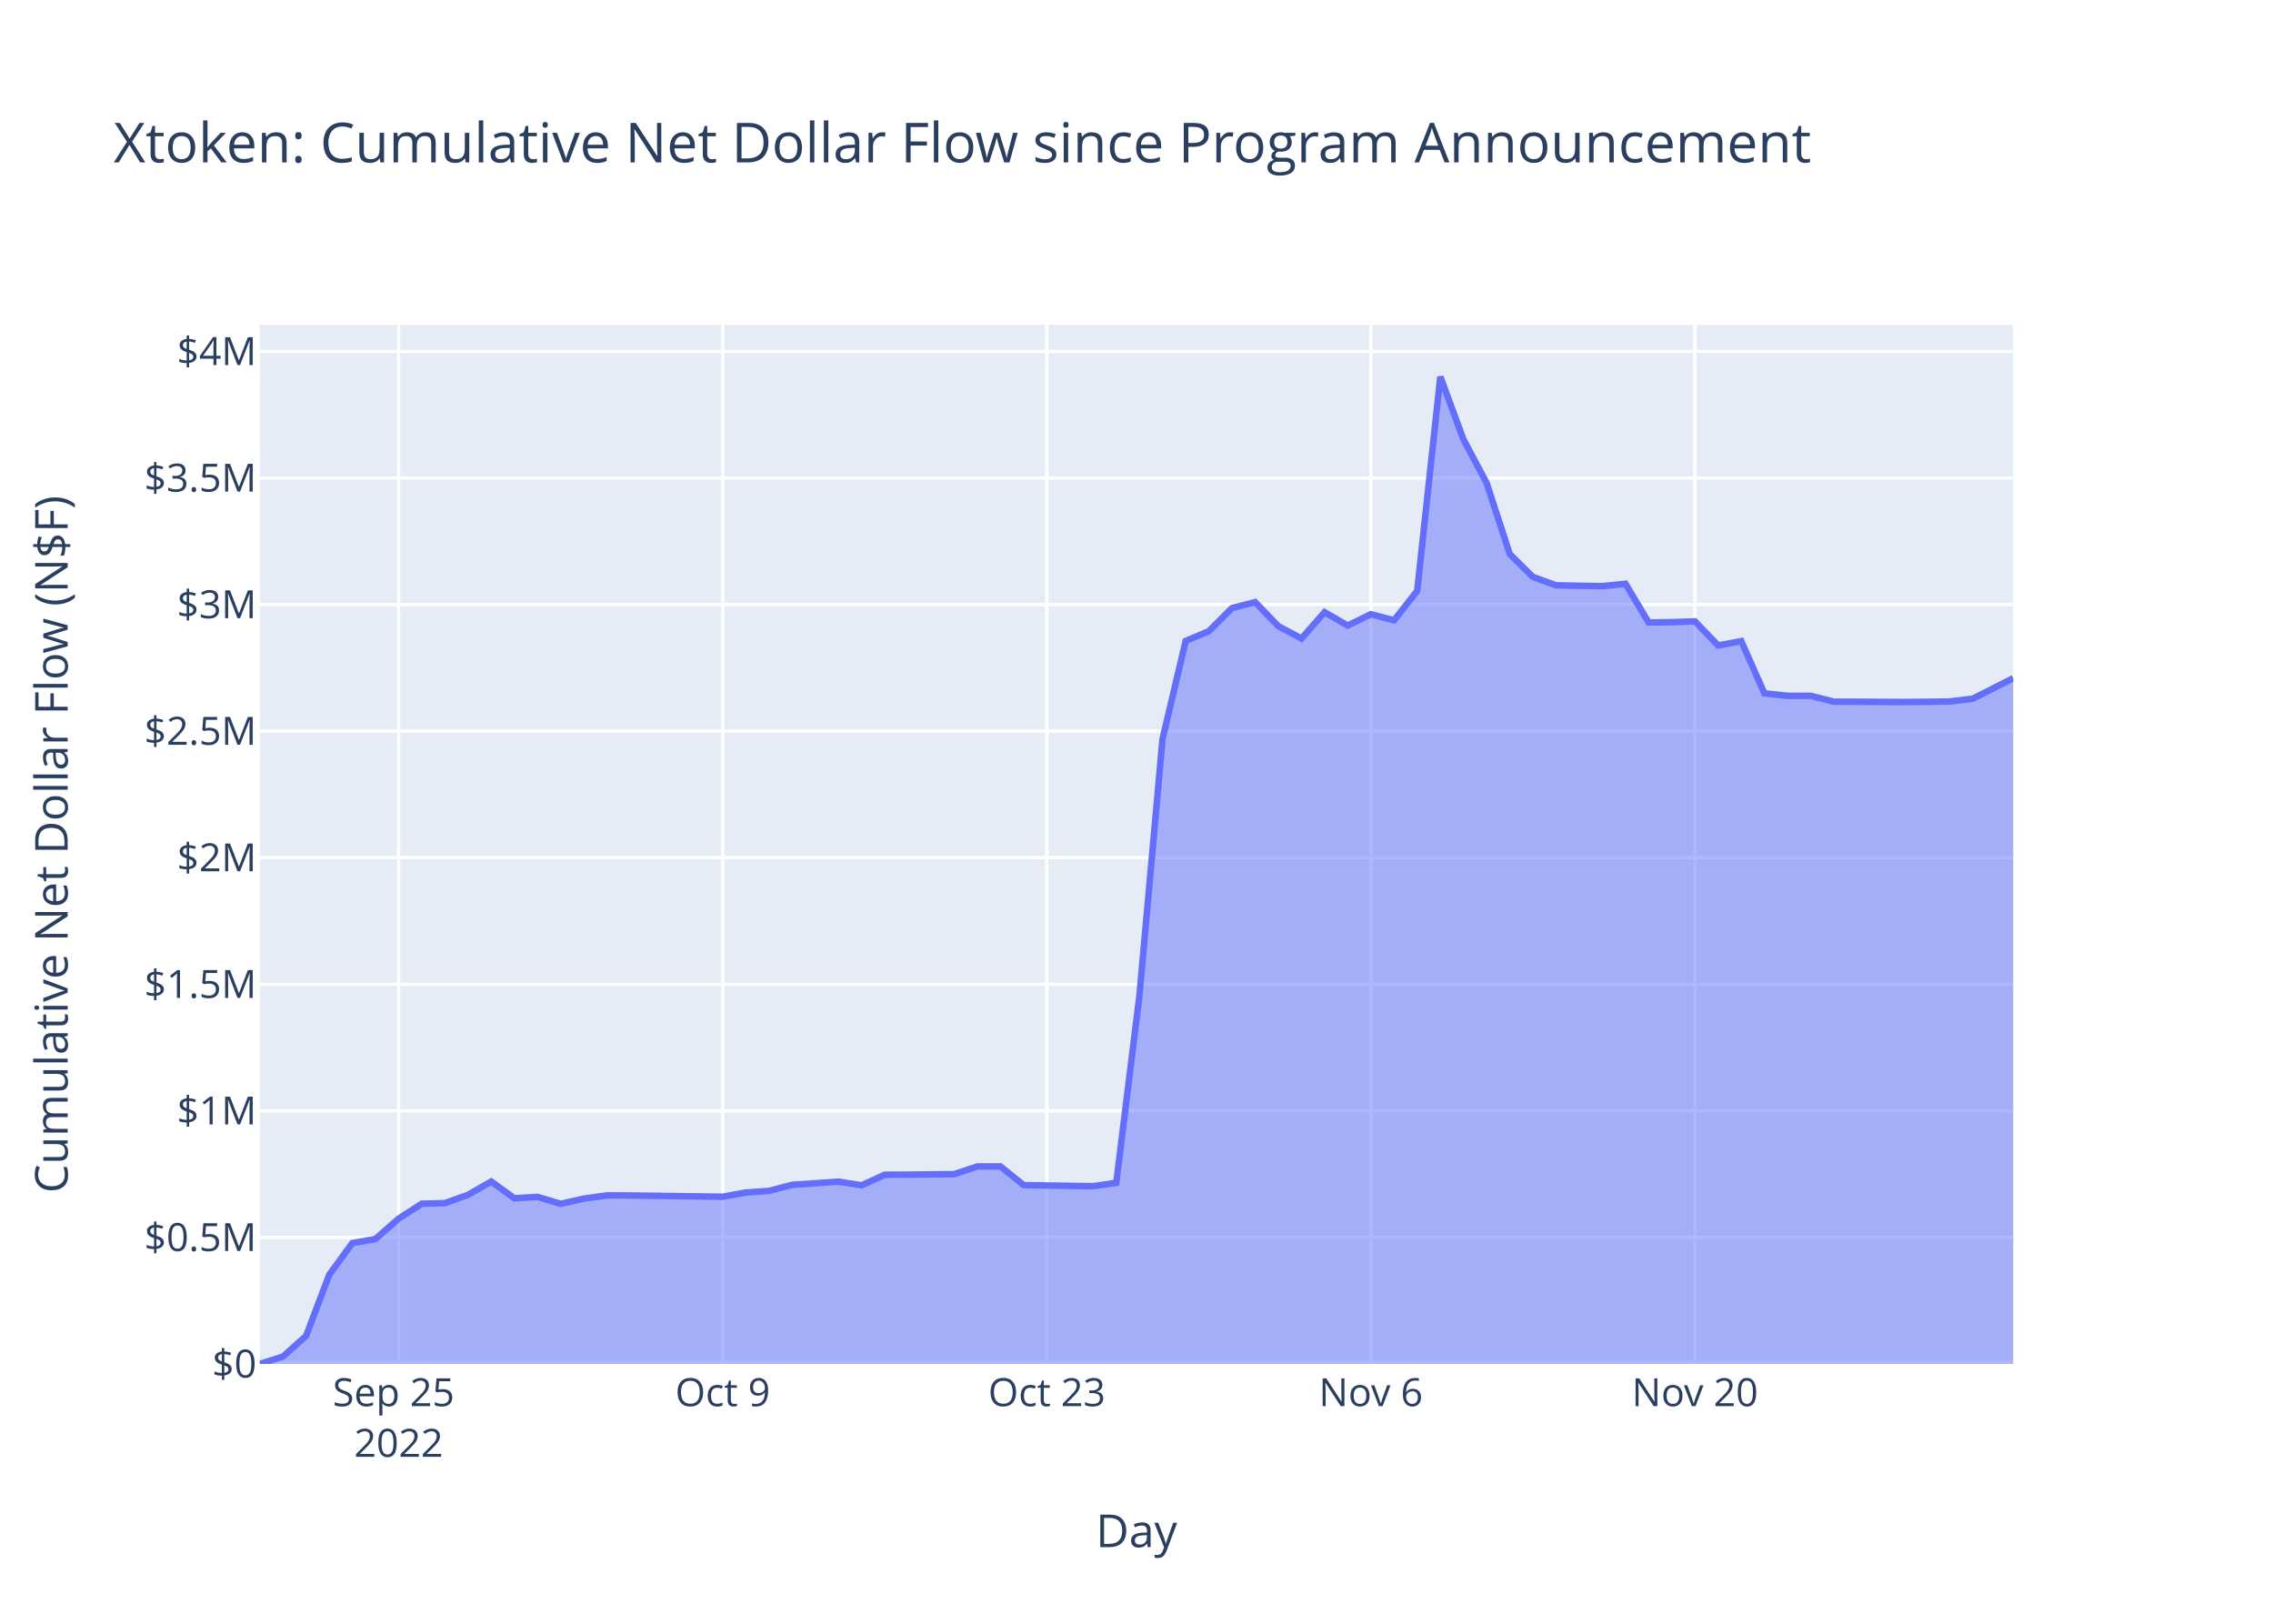
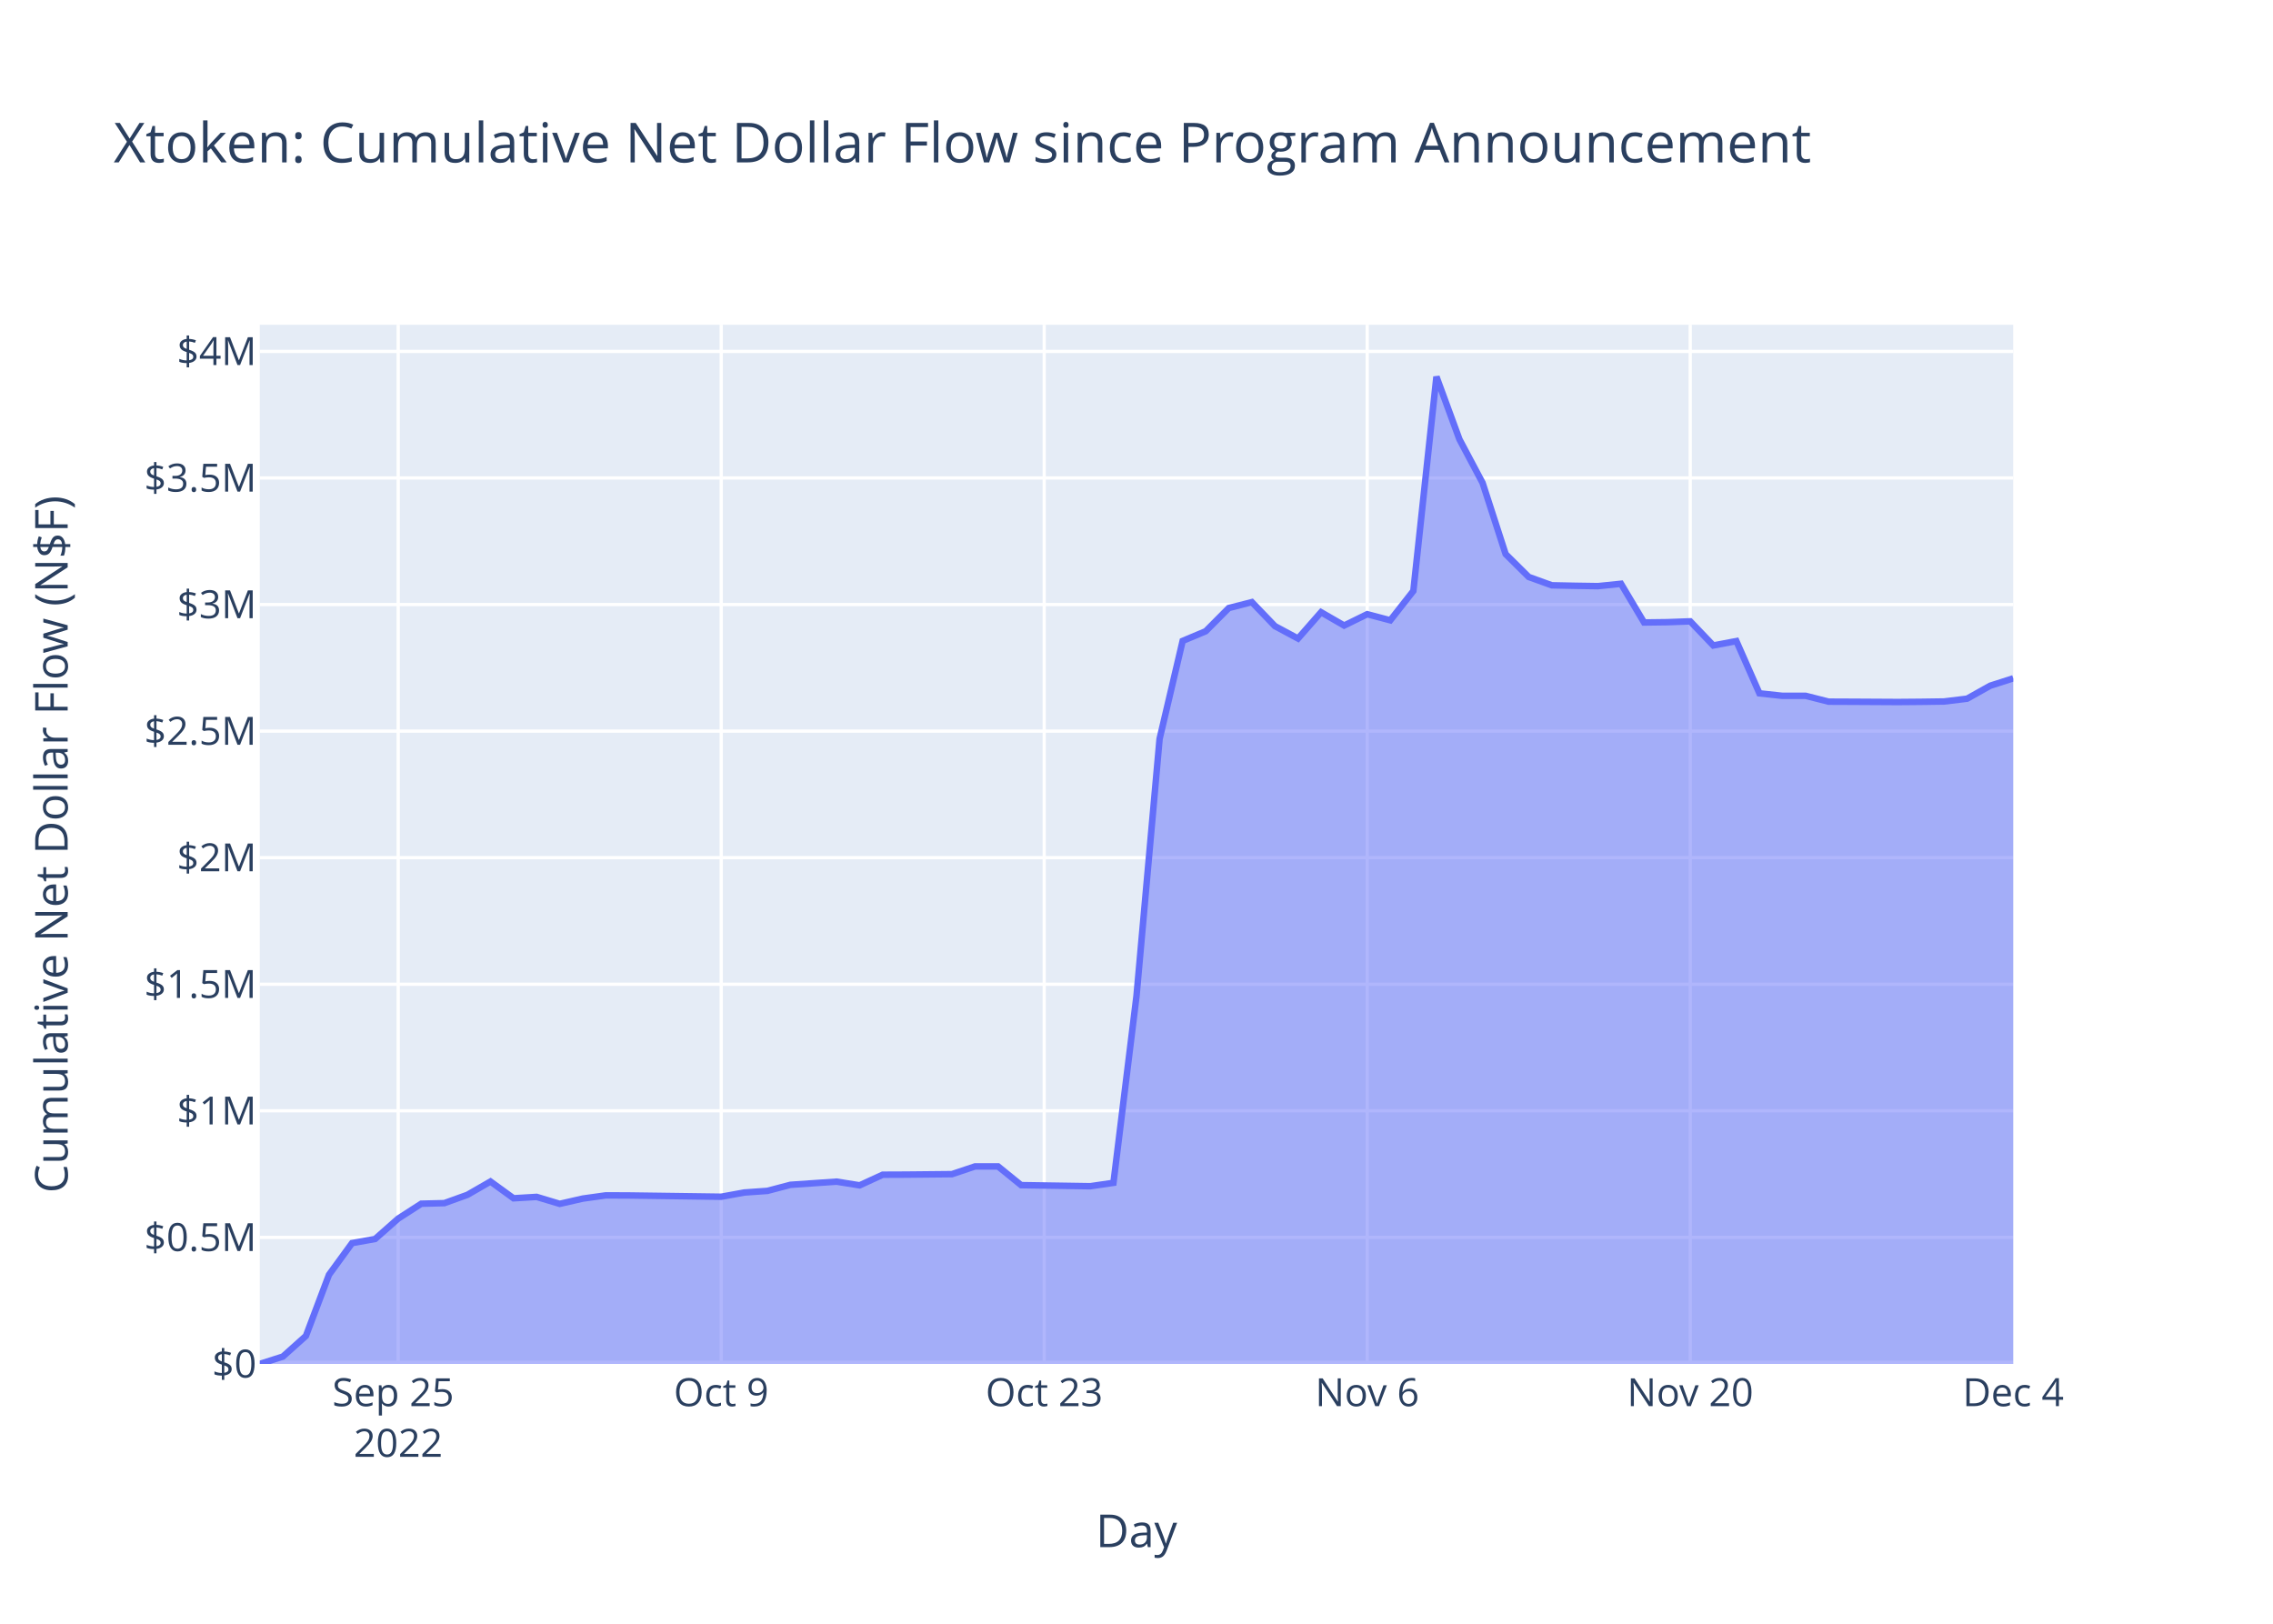
<svg xmlns="http://www.w3.org/2000/svg" class="main-svg" width="700" height="500" style="" viewBox="0 0 700 500">
  <rect x="0" y="0" width="700" height="500" style="fill: rgb(255, 255, 255); fill-opacity: 1;" />
-   <defs id="defs-47da5c">
+   <defs id="defs-2b7d11">
    <g class="clips">
-       <clipPath id="clip47da5cxyplot" class="plotclip">
+       <clipPath id="clip2b7d11xyplot" class="plotclip">
        <rect width="540" height="320" />
      </clipPath>
-       <clipPath class="axesclip" id="clip47da5cx">
+       <clipPath class="axesclip" id="clip2b7d11x">
        <rect x="80" y="0" width="540" height="500" />
      </clipPath>
-       <clipPath class="axesclip" id="clip47da5cy">
+       <clipPath class="axesclip" id="clip2b7d11y">
        <rect x="0" y="100" width="700" height="320" />
      </clipPath>
-       <clipPath class="axesclip" id="clip47da5cxy">
+       <clipPath class="axesclip" id="clip2b7d11xy">
        <rect x="80" y="100" width="540" height="320" />
      </clipPath>
    </g>
    <g class="gradients" />
    <g class="patterns" />
  </defs>
  <g class="bglayer">
    <rect class="bg" x="80" y="100" width="540" height="320" style="fill: rgb(229, 236, 246); fill-opacity: 1; stroke-width: 0;" />
  </g>
  <g class="layer-below">
    <g class="imagelayer" />
    <g class="shapelayer" />
  </g>
  <g class="cartesianlayer">
    <g class="subplot xy">
      <g class="layer-subplot">
        <g class="shapelayer" />
        <g class="imagelayer" />
      </g>
      <g class="minor-gridlayer">
        <g class="x" />
        <g class="y" />
      </g>
      <g class="gridlayer">
        <g class="x">
-           <path class="xgrid crisp" transform="translate(122.77,0)" d="M0,100v320" style="stroke: rgb(255, 255, 255); stroke-opacity: 1; stroke-width: 1px;" />
-           <path class="xgrid crisp" transform="translate(222.57,0)" d="M0,100v320" style="stroke: rgb(255, 255, 255); stroke-opacity: 1; stroke-width: 1px;" />
-           <path class="xgrid crisp" transform="translate(322.38,0)" d="M0,100v320" style="stroke: rgb(255, 255, 255); stroke-opacity: 1; stroke-width: 1px;" />
-           <path class="xgrid crisp" transform="translate(422.18,0)" d="M0,100v320" style="stroke: rgb(255, 255, 255); stroke-opacity: 1; stroke-width: 1px;" />
-           <path class="xgrid crisp" transform="translate(521.98,0)" d="M0,100v320" style="stroke: rgb(255, 255, 255); stroke-opacity: 1; stroke-width: 1px;" />
+           <path class="xgrid crisp" transform="translate(122.63,0)" d="M0,100v320" style="stroke: rgb(255, 255, 255); stroke-opacity: 1; stroke-width: 1px;" />
+           <path class="xgrid crisp" transform="translate(222.11,0)" d="M0,100v320" style="stroke: rgb(255, 255, 255); stroke-opacity: 1; stroke-width: 1px;" />
+           <path class="xgrid crisp" transform="translate(321.58,0)" d="M0,100v320" style="stroke: rgb(255, 255, 255); stroke-opacity: 1; stroke-width: 1px;" />
+           <path class="xgrid crisp" transform="translate(421.05,0)" d="M0,100v320" style="stroke: rgb(255, 255, 255); stroke-opacity: 1; stroke-width: 1px;" />
+           <path class="xgrid crisp" transform="translate(520.53,0)" d="M0,100v320" style="stroke: rgb(255, 255, 255); stroke-opacity: 1; stroke-width: 1px;" />
        </g>
        <g class="y">
          <path class="ygrid crisp" transform="translate(0,381.03)" d="M80,0h540" style="stroke: rgb(255, 255, 255); stroke-opacity: 1; stroke-width: 1px;" />
          <path class="ygrid crisp" transform="translate(0,342.05)" d="M80,0h540" style="stroke: rgb(255, 255, 255); stroke-opacity: 1; stroke-width: 1px;" />
          <path class="ygrid crisp" transform="translate(0,303.08)" d="M80,0h540" style="stroke: rgb(255, 255, 255); stroke-opacity: 1; stroke-width: 1px;" />
          <path class="ygrid crisp" transform="translate(0,264.1)" d="M80,0h540" style="stroke: rgb(255, 255, 255); stroke-opacity: 1; stroke-width: 1px;" />
          <path class="ygrid crisp" transform="translate(0,225.13)" d="M80,0h540" style="stroke: rgb(255, 255, 255); stroke-opacity: 1; stroke-width: 1px;" />
          <path class="ygrid crisp" transform="translate(0,186.16)" d="M80,0h540" style="stroke: rgb(255, 255, 255); stroke-opacity: 1; stroke-width: 1px;" />
          <path class="ygrid crisp" transform="translate(0,147.18)" d="M80,0h540" style="stroke: rgb(255, 255, 255); stroke-opacity: 1; stroke-width: 1px;" />
          <path class="ygrid crisp" transform="translate(0,108.21)" d="M80,0h540" style="stroke: rgb(255, 255, 255); stroke-opacity: 1; stroke-width: 1px;" />
        </g>
      </g>
      <g class="zerolinelayer">
        <path class="yzl zl crisp" transform="translate(0,420)" d="M80,0h540" style="stroke: rgb(255, 255, 255); stroke-opacity: 1; stroke-width: 2px;" />
      </g>
      <path class="xlines-below" />
      <path class="ylines-below" />
      <g class="overlines-below" />
      <g class="xaxislayer-below" />
      <g class="yaxislayer-below" />
      <g class="overaxes-below" />
-       <g class="plot" transform="translate(80,100)" clip-path="url(#clip47da5cxyplot)">
+       <g class="plot" transform="translate(80,100)" clip-path="url(#clip2b7d11xyplot)">
        <g class="scatterlayer mlayer">
-           <g class="trace scatter trace7980ca" style="stroke-miterlimit: 2;">
+           <g class="trace scatter trace773cbc" style="stroke-miterlimit: 2;">
            <g class="fills">
              <g>
-                 <path class="js-fill" d="M540,320L0,320L0,320L7.13,317.73L14.26,311.37L21.39,292.53L28.51,282.79L35.64,281.51L42.77,275.24L49.9,270.66L57.03,270.48L64.16,267.92L71.29,263.83L78.42,268.99L85.54,268.56L92.67,270.7L99.8,269.08L106.93,268.09L114.06,268.12L142.57,268.51L149.7,267.21L156.83,266.71L163.96,264.84L178.22,263.86L185.35,265L192.48,261.73L199.6,261.7L213.86,261.56L220.99,259.18L228.12,259.18L235.25,264.94L256.63,265.27L263.76,264.23L270.89,206.7L278.02,127.54L285.15,97.36L292.28,94.37L299.41,87.23L306.54,85.41L313.66,92.8L320.79,96.62L327.92,88.52L335.05,92.62L342.18,89.13L349.31,91.01L356.44,81.97L363.57,16L370.69,35.32L377.82,48.7L384.95,70.62L392.08,77.66L399.21,80.23L406.34,80.38L413.47,80.49L420.59,79.76L427.72,91.68L434.85,91.59L441.98,91.33L449.11,98.76L456.24,97.41L463.37,113.5L470.5,114.27L477.62,114.26L484.75,116.06L491.88,116.09L506.14,116.17L513.27,116.11L520.4,116.01L527.53,115.15L540,108.84" style="fill: rgb(99, 110, 250); fill-opacity: 0.5; stroke-width: 0;" />
+                 <path class="js-fill" d="M540,320L0,320L0,320L7.11,317.73L14.21,311.37L21.32,292.53L28.42,282.79L35.53,281.51L42.63,275.24L49.74,270.66L56.84,270.48L63.95,267.92L71.05,263.83L78.16,268.99L85.26,268.56L92.37,270.7L99.47,269.08L106.58,268.09L113.68,268.12L142.11,268.51L149.21,267.21L156.32,266.71L163.42,264.84L177.63,263.86L184.74,265L191.84,261.73L198.95,261.7L213.16,261.56L220.26,259.18L227.37,259.18L234.47,264.94L255.79,265.27L262.9,264.23L270,206.7L277.11,127.54L284.21,97.36L291.32,94.37L298.42,87.23L305.53,85.41L312.63,92.8L319.74,96.62L326.84,88.52L333.95,92.62L341.05,89.13L348.16,91.01L355.26,81.97L362.37,16L369.47,35.32L376.58,48.7L383.68,70.62L390.79,77.66L397.9,80.23L405,80.38L412.11,80.49L419.21,79.76L426.32,91.68L433.42,91.59L440.53,91.33L447.63,98.76L454.74,97.41L461.84,113.5L468.95,114.27L476.05,114.26L483.16,116.06L490.26,116.09L504.47,116.17L511.58,116.11L518.69,116.01L525.79,115.15L532.9,111.16L540,108.88" style="fill: rgb(99, 110, 250); fill-opacity: 0.5; stroke-width: 0;" />
              </g>
            </g>
            <g class="errorbars" />
            <g class="lines">
-               <path class="js-line" d="M0,320L7.13,317.73L14.26,311.37L21.39,292.53L28.51,282.79L35.64,281.51L42.77,275.24L49.9,270.66L57.03,270.48L64.16,267.92L71.29,263.83L78.42,268.99L85.54,268.56L92.67,270.7L99.8,269.08L106.93,268.09L114.06,268.12L142.57,268.51L149.7,267.21L156.83,266.71L163.96,264.84L178.22,263.86L185.35,265L192.48,261.73L199.6,261.7L213.86,261.56L220.99,259.18L228.12,259.18L235.25,264.94L256.63,265.27L263.76,264.23L270.89,206.7L278.02,127.54L285.15,97.36L292.28,94.37L299.41,87.23L306.54,85.41L313.66,92.8L320.79,96.62L327.92,88.52L335.05,92.62L342.18,89.13L349.31,91.01L356.44,81.97L363.57,16L370.69,35.32L377.82,48.7L384.95,70.62L392.08,77.66L399.21,80.23L406.34,80.38L413.47,80.49L420.59,79.76L427.72,91.68L434.85,91.59L441.98,91.33L449.11,98.76L456.24,97.41L463.37,113.5L470.5,114.27L477.62,114.26L484.75,116.06L491.88,116.09L506.14,116.17L513.27,116.11L520.4,116.01L527.53,115.15L540,108.84" style="vector-effect: non-scaling-stroke; fill: none; stroke: rgb(99, 110, 250); stroke-opacity: 1; stroke-width: 2px; opacity: 1;" />
+               <path class="js-line" d="M0,320L7.11,317.73L14.21,311.37L21.32,292.53L28.42,282.79L35.53,281.51L42.63,275.24L49.74,270.66L56.84,270.48L63.95,267.92L71.05,263.83L78.16,268.99L85.26,268.56L92.37,270.7L99.47,269.08L106.58,268.09L113.68,268.12L142.11,268.51L149.21,267.21L156.32,266.71L163.42,264.84L177.63,263.86L184.74,265L191.84,261.73L198.95,261.7L213.16,261.56L220.26,259.18L227.37,259.18L234.47,264.94L255.79,265.27L262.9,264.23L270,206.7L277.11,127.54L284.21,97.36L291.32,94.37L298.42,87.23L305.53,85.41L312.63,92.8L319.74,96.62L326.84,88.52L333.95,92.62L341.05,89.13L348.16,91.01L355.26,81.97L362.37,16L369.47,35.32L376.58,48.7L383.68,70.62L390.79,77.66L397.9,80.23L405,80.38L412.11,80.49L419.21,79.76L426.32,91.68L433.42,91.59L440.53,91.33L447.63,98.76L454.74,97.41L461.84,113.5L468.95,114.27L476.05,114.26L483.16,116.06L490.26,116.09L504.47,116.17L511.58,116.11L518.69,116.01L525.79,115.15L532.9,111.16L540,108.88" style="vector-effect: non-scaling-stroke; fill: none; stroke: rgb(99, 110, 250); stroke-opacity: 1; stroke-width: 2px; opacity: 1;" />
            </g>
            <g class="points" />
            <g class="text" />
          </g>
        </g>
      </g>
      <g class="overplot" />
      <path class="xlines-above crisp" d="M0,0" style="fill: none;" />
      <path class="ylines-above crisp" d="M0,0" style="fill: none;" />
      <g class="overlines-above" />
      <g class="xaxislayer-above">
        <g class="xtick">
-           <text text-anchor="middle" x="0" y="433" transform="translate(122.77,0)" style="font-family: 'Open Sans', verdana, arial, sans-serif; font-size: 12px; fill: rgb(42, 63, 95); fill-opacity: 1; white-space: pre; opacity: 1;">
+           <text text-anchor="middle" x="0" y="433" transform="translate(122.63,0)" style="font-family: 'Open Sans', verdana, arial, sans-serif; font-size: 12px; fill: rgb(42, 63, 95); fill-opacity: 1; white-space: pre; opacity: 1;">
            <tspan class="line" dy="0em" x="0" y="433">Sep 25</tspan>
            <tspan class="line" dy="1.3em" x="0" y="433">2022</tspan>
          </text>
        </g>
        <g class="xtick">
-           <text text-anchor="middle" x="0" y="433" style="font-family: 'Open Sans', verdana, arial, sans-serif; font-size: 12px; fill: rgb(42, 63, 95); fill-opacity: 1; white-space: pre; opacity: 1;" transform="translate(222.57,0)">Oct 9</text>
+           <text text-anchor="middle" x="0" y="433" style="font-family: 'Open Sans', verdana, arial, sans-serif; font-size: 12px; fill: rgb(42, 63, 95); fill-opacity: 1; white-space: pre; opacity: 1;" transform="translate(222.11,0)">Oct 9</text>
        </g>
        <g class="xtick">
-           <text text-anchor="middle" x="0" y="433" style="font-family: 'Open Sans', verdana, arial, sans-serif; font-size: 12px; fill: rgb(42, 63, 95); fill-opacity: 1; white-space: pre; opacity: 1;" transform="translate(322.38,0)">Oct 23</text>
+           <text text-anchor="middle" x="0" y="433" style="font-family: 'Open Sans', verdana, arial, sans-serif; font-size: 12px; fill: rgb(42, 63, 95); fill-opacity: 1; white-space: pre; opacity: 1;" transform="translate(321.58,0)">Oct 23</text>
        </g>
        <g class="xtick">
-           <text text-anchor="middle" x="0" y="433" style="font-family: 'Open Sans', verdana, arial, sans-serif; font-size: 12px; fill: rgb(42, 63, 95); fill-opacity: 1; white-space: pre; opacity: 1;" transform="translate(422.18,0)">Nov 6</text>
+           <text text-anchor="middle" x="0" y="433" style="font-family: 'Open Sans', verdana, arial, sans-serif; font-size: 12px; fill: rgb(42, 63, 95); fill-opacity: 1; white-space: pre; opacity: 1;" transform="translate(421.05,0)">Nov 6</text>
        </g>
        <g class="xtick">
-           <text text-anchor="middle" x="0" y="433" style="font-family: 'Open Sans', verdana, arial, sans-serif; font-size: 12px; fill: rgb(42, 63, 95); fill-opacity: 1; white-space: pre; opacity: 1;" transform="translate(521.98,0)">Nov 20</text>
+           <text text-anchor="middle" x="0" y="433" style="font-family: 'Open Sans', verdana, arial, sans-serif; font-size: 12px; fill: rgb(42, 63, 95); fill-opacity: 1; white-space: pre; opacity: 1;" transform="translate(520.53,0)">Nov 20</text>
+         </g>
+         <g class="xtick">
+           <text text-anchor="middle" x="0" y="433" style="font-family: 'Open Sans', verdana, arial, sans-serif; font-size: 12px; fill: rgb(42, 63, 95); fill-opacity: 1; white-space: pre; opacity: 1;" transform="translate(620,0)">Dec 4</text>
        </g>
      </g>
      <g class="yaxislayer-above">
        <g class="ytick">
          <text text-anchor="end" x="79" y="4.2" transform="translate(0,420)" style="font-family: 'Open Sans', verdana, arial, sans-serif; font-size: 12px; fill: rgb(42, 63, 95); fill-opacity: 1; white-space: pre; opacity: 1;">$0</text>
        </g>
        <g class="ytick">
          <text text-anchor="end" x="79" y="4.2" style="font-family: 'Open Sans', verdana, arial, sans-serif; font-size: 12px; fill: rgb(42, 63, 95); fill-opacity: 1; white-space: pre; opacity: 1;" transform="translate(0,381.03)">$0.5M</text>
        </g>
        <g class="ytick">
          <text text-anchor="end" x="79" y="4.2" style="font-family: 'Open Sans', verdana, arial, sans-serif; font-size: 12px; fill: rgb(42, 63, 95); fill-opacity: 1; white-space: pre; opacity: 1;" transform="translate(0,342.05)">$1M</text>
        </g>
        <g class="ytick">
          <text text-anchor="end" x="79" y="4.2" style="font-family: 'Open Sans', verdana, arial, sans-serif; font-size: 12px; fill: rgb(42, 63, 95); fill-opacity: 1; white-space: pre; opacity: 1;" transform="translate(0,303.08)">$1.5M</text>
        </g>
        <g class="ytick">
          <text text-anchor="end" x="79" y="4.2" style="font-family: 'Open Sans', verdana, arial, sans-serif; font-size: 12px; fill: rgb(42, 63, 95); fill-opacity: 1; white-space: pre; opacity: 1;" transform="translate(0,264.1)">$2M</text>
        </g>
        <g class="ytick">
          <text text-anchor="end" x="79" y="4.2" style="font-family: 'Open Sans', verdana, arial, sans-serif; font-size: 12px; fill: rgb(42, 63, 95); fill-opacity: 1; white-space: pre; opacity: 1;" transform="translate(0,225.13)">$2.5M</text>
        </g>
        <g class="ytick">
          <text text-anchor="end" x="79" y="4.2" style="font-family: 'Open Sans', verdana, arial, sans-serif; font-size: 12px; fill: rgb(42, 63, 95); fill-opacity: 1; white-space: pre; opacity: 1;" transform="translate(0,186.16)">$3M</text>
        </g>
        <g class="ytick">
          <text text-anchor="end" x="79" y="4.2" style="font-family: 'Open Sans', verdana, arial, sans-serif; font-size: 12px; fill: rgb(42, 63, 95); fill-opacity: 1; white-space: pre; opacity: 1;" transform="translate(0,147.18)">$3.5M</text>
        </g>
        <g class="ytick">
          <text text-anchor="end" x="79" y="4.2" style="font-family: 'Open Sans', verdana, arial, sans-serif; font-size: 12px; fill: rgb(42, 63, 95); fill-opacity: 1; white-space: pre; opacity: 1;" transform="translate(0,108.21)">$4M</text>
        </g>
      </g>
      <g class="overaxes-above" />
    </g>
  </g>
  <g class="polarlayer" />
  <g class="smithlayer" />
  <g class="ternarylayer" />
  <g class="geolayer" />
  <g class="funnelarealayer" />
  <g class="pielayer" />
  <g class="iciclelayer" />
  <g class="treemaplayer" />
  <g class="sunburstlayer" />
  <g class="glimages" />
-   <defs id="topdefs-47da5c">
+   <defs id="topdefs-2b7d11">
    <g class="clips" />
  </defs>
  <g class="layer-above">
    <g class="imagelayer" />
    <g class="shapelayer" />
  </g>
  <g class="infolayer">
    <g class="g-gtitle">
      <text class="gtitle" x="35" y="50" text-anchor="start" dy="0em" style="font-family: 'Open Sans', verdana, arial, sans-serif; font-size: 17px; fill: rgb(42, 63, 95); opacity: 1; font-weight: normal; white-space: pre;">Xtoken: Cumulative Net Dollar Flow since Program Announcement</text>
    </g>
    <g class="g-xtitle">
      <text class="xtitle" x="350" y="476.409" text-anchor="middle" style="font-family: 'Open Sans', verdana, arial, sans-serif; font-size: 14px; fill: rgb(42, 63, 95); opacity: 1; font-weight: normal; white-space: pre;">Day</text>
    </g>
    <g class="g-ytitle">
      <text class="ytitle" transform="rotate(-90,20.84063,260)" x="20.841" y="260" text-anchor="middle" style="font-family: 'Open Sans', verdana, arial, sans-serif; font-size: 14px; fill: rgb(42, 63, 95); opacity: 1; font-weight: normal; white-space: pre;">Cumulative Net Dollar Flow (N$F)</text>
    </g>
  </g>
</svg>
